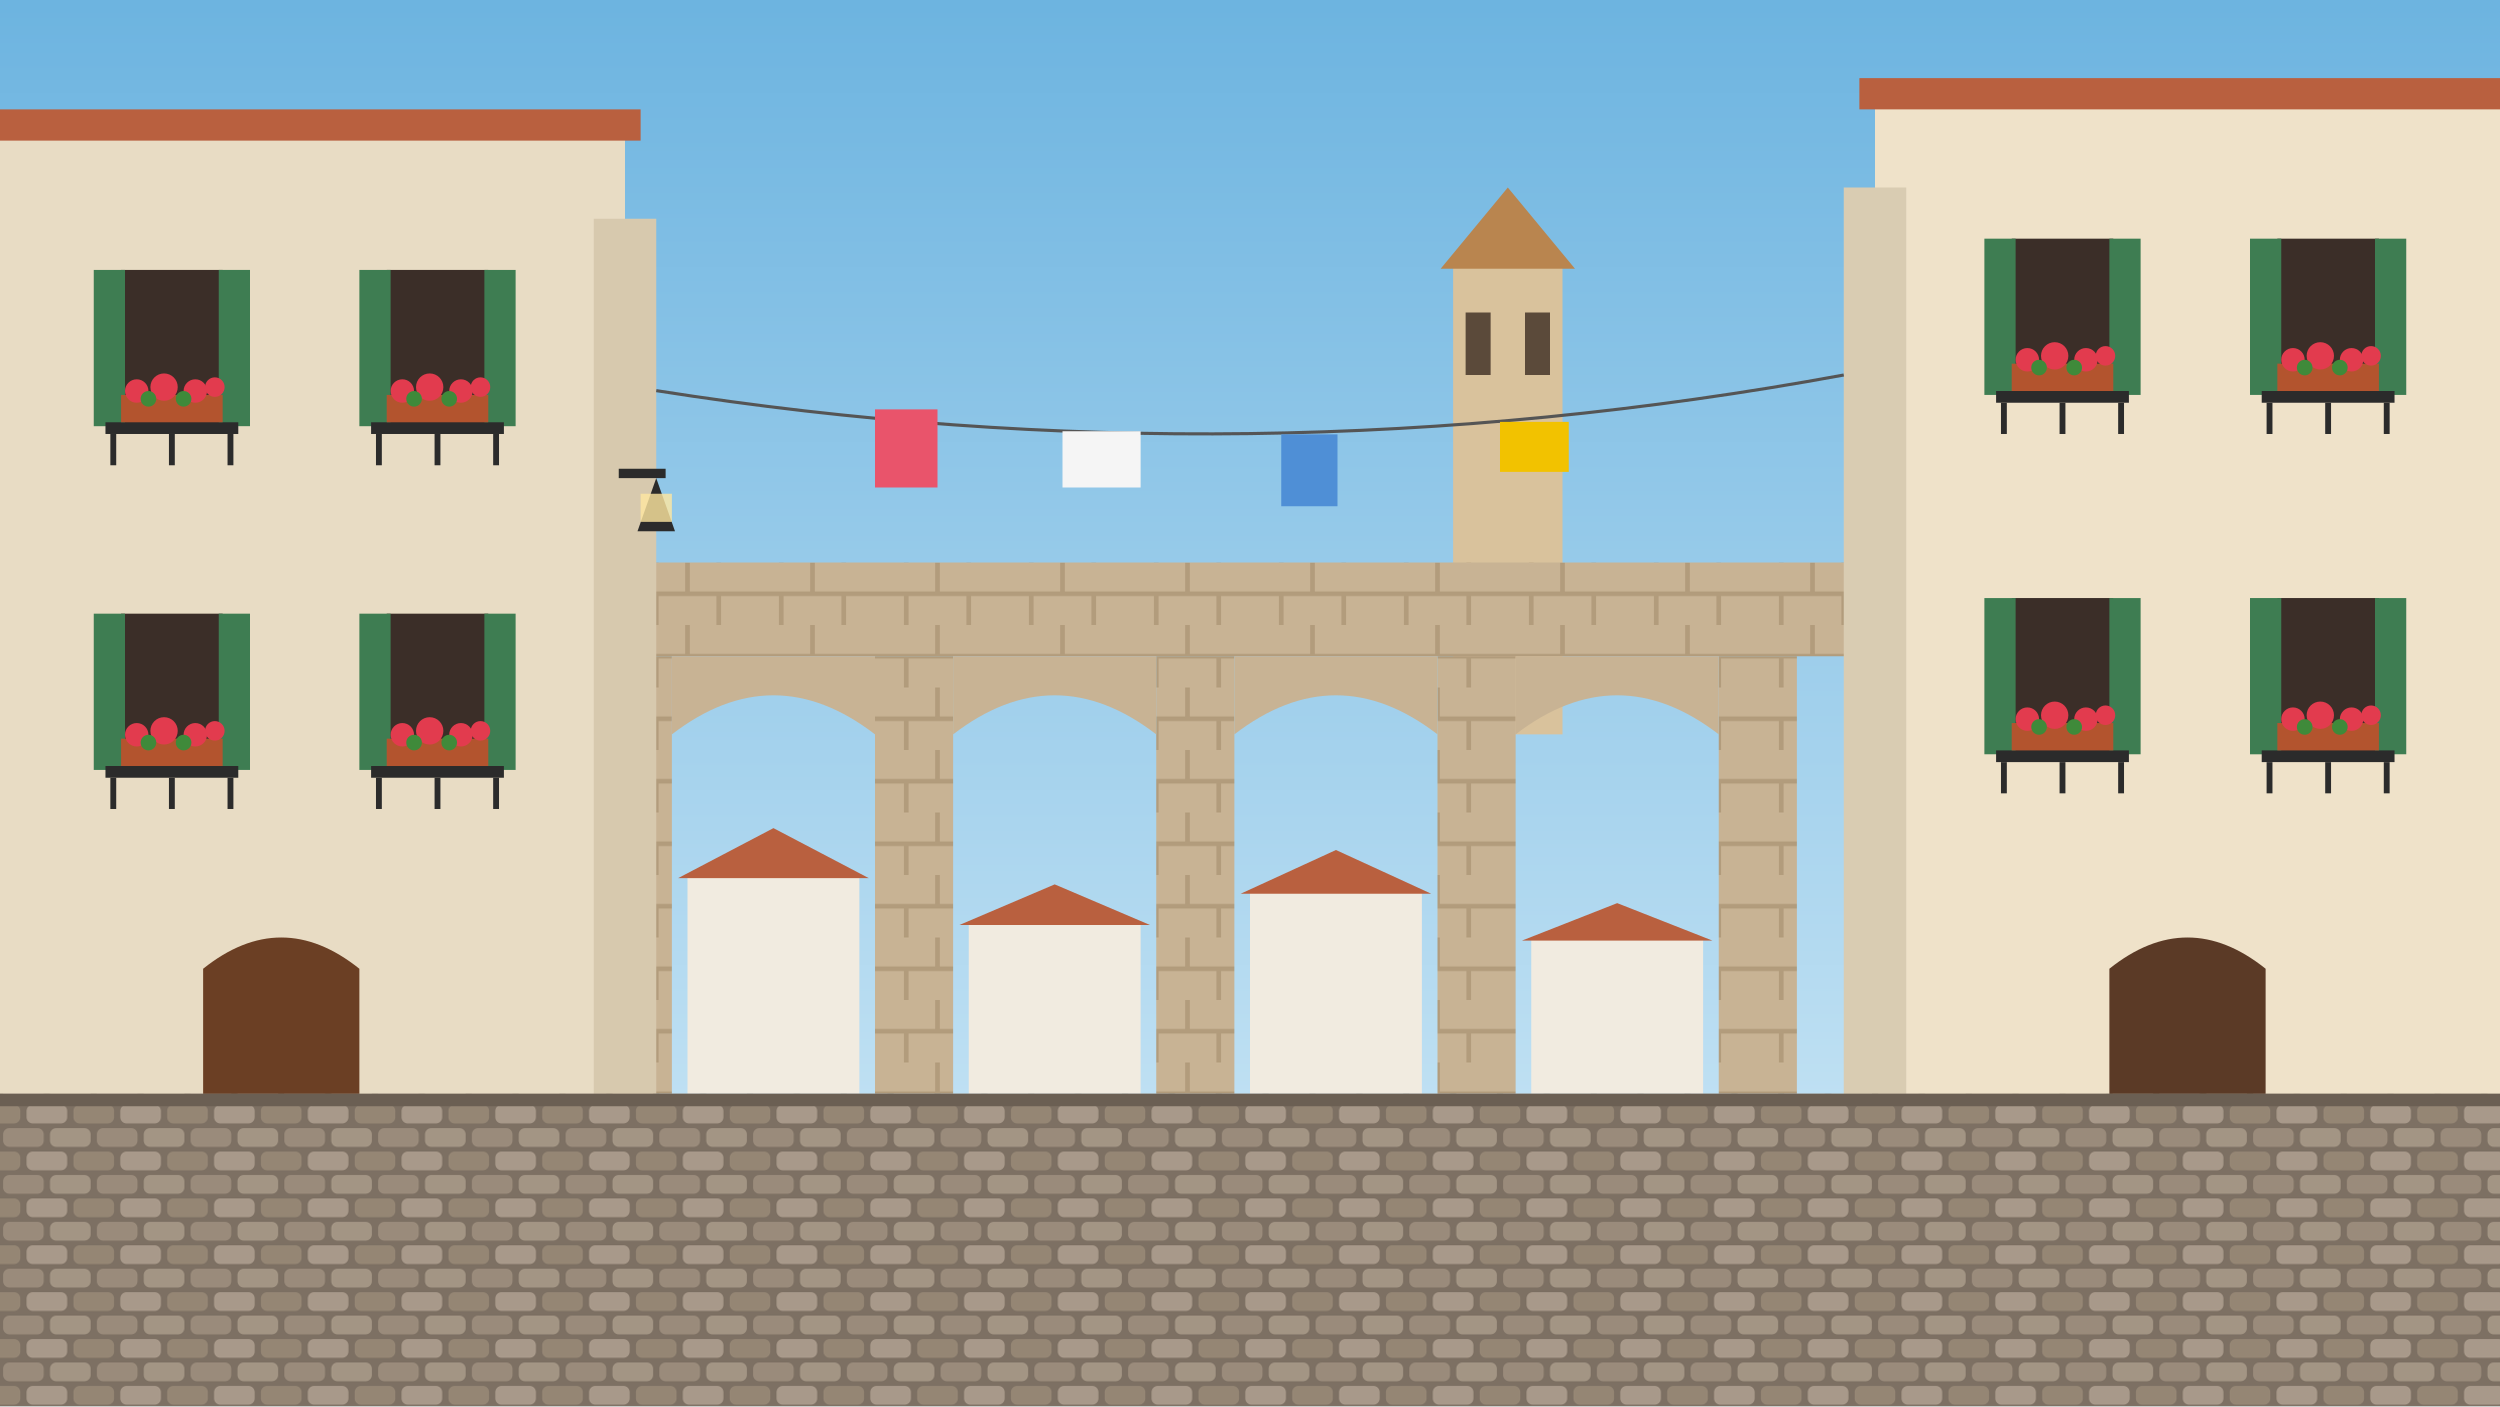
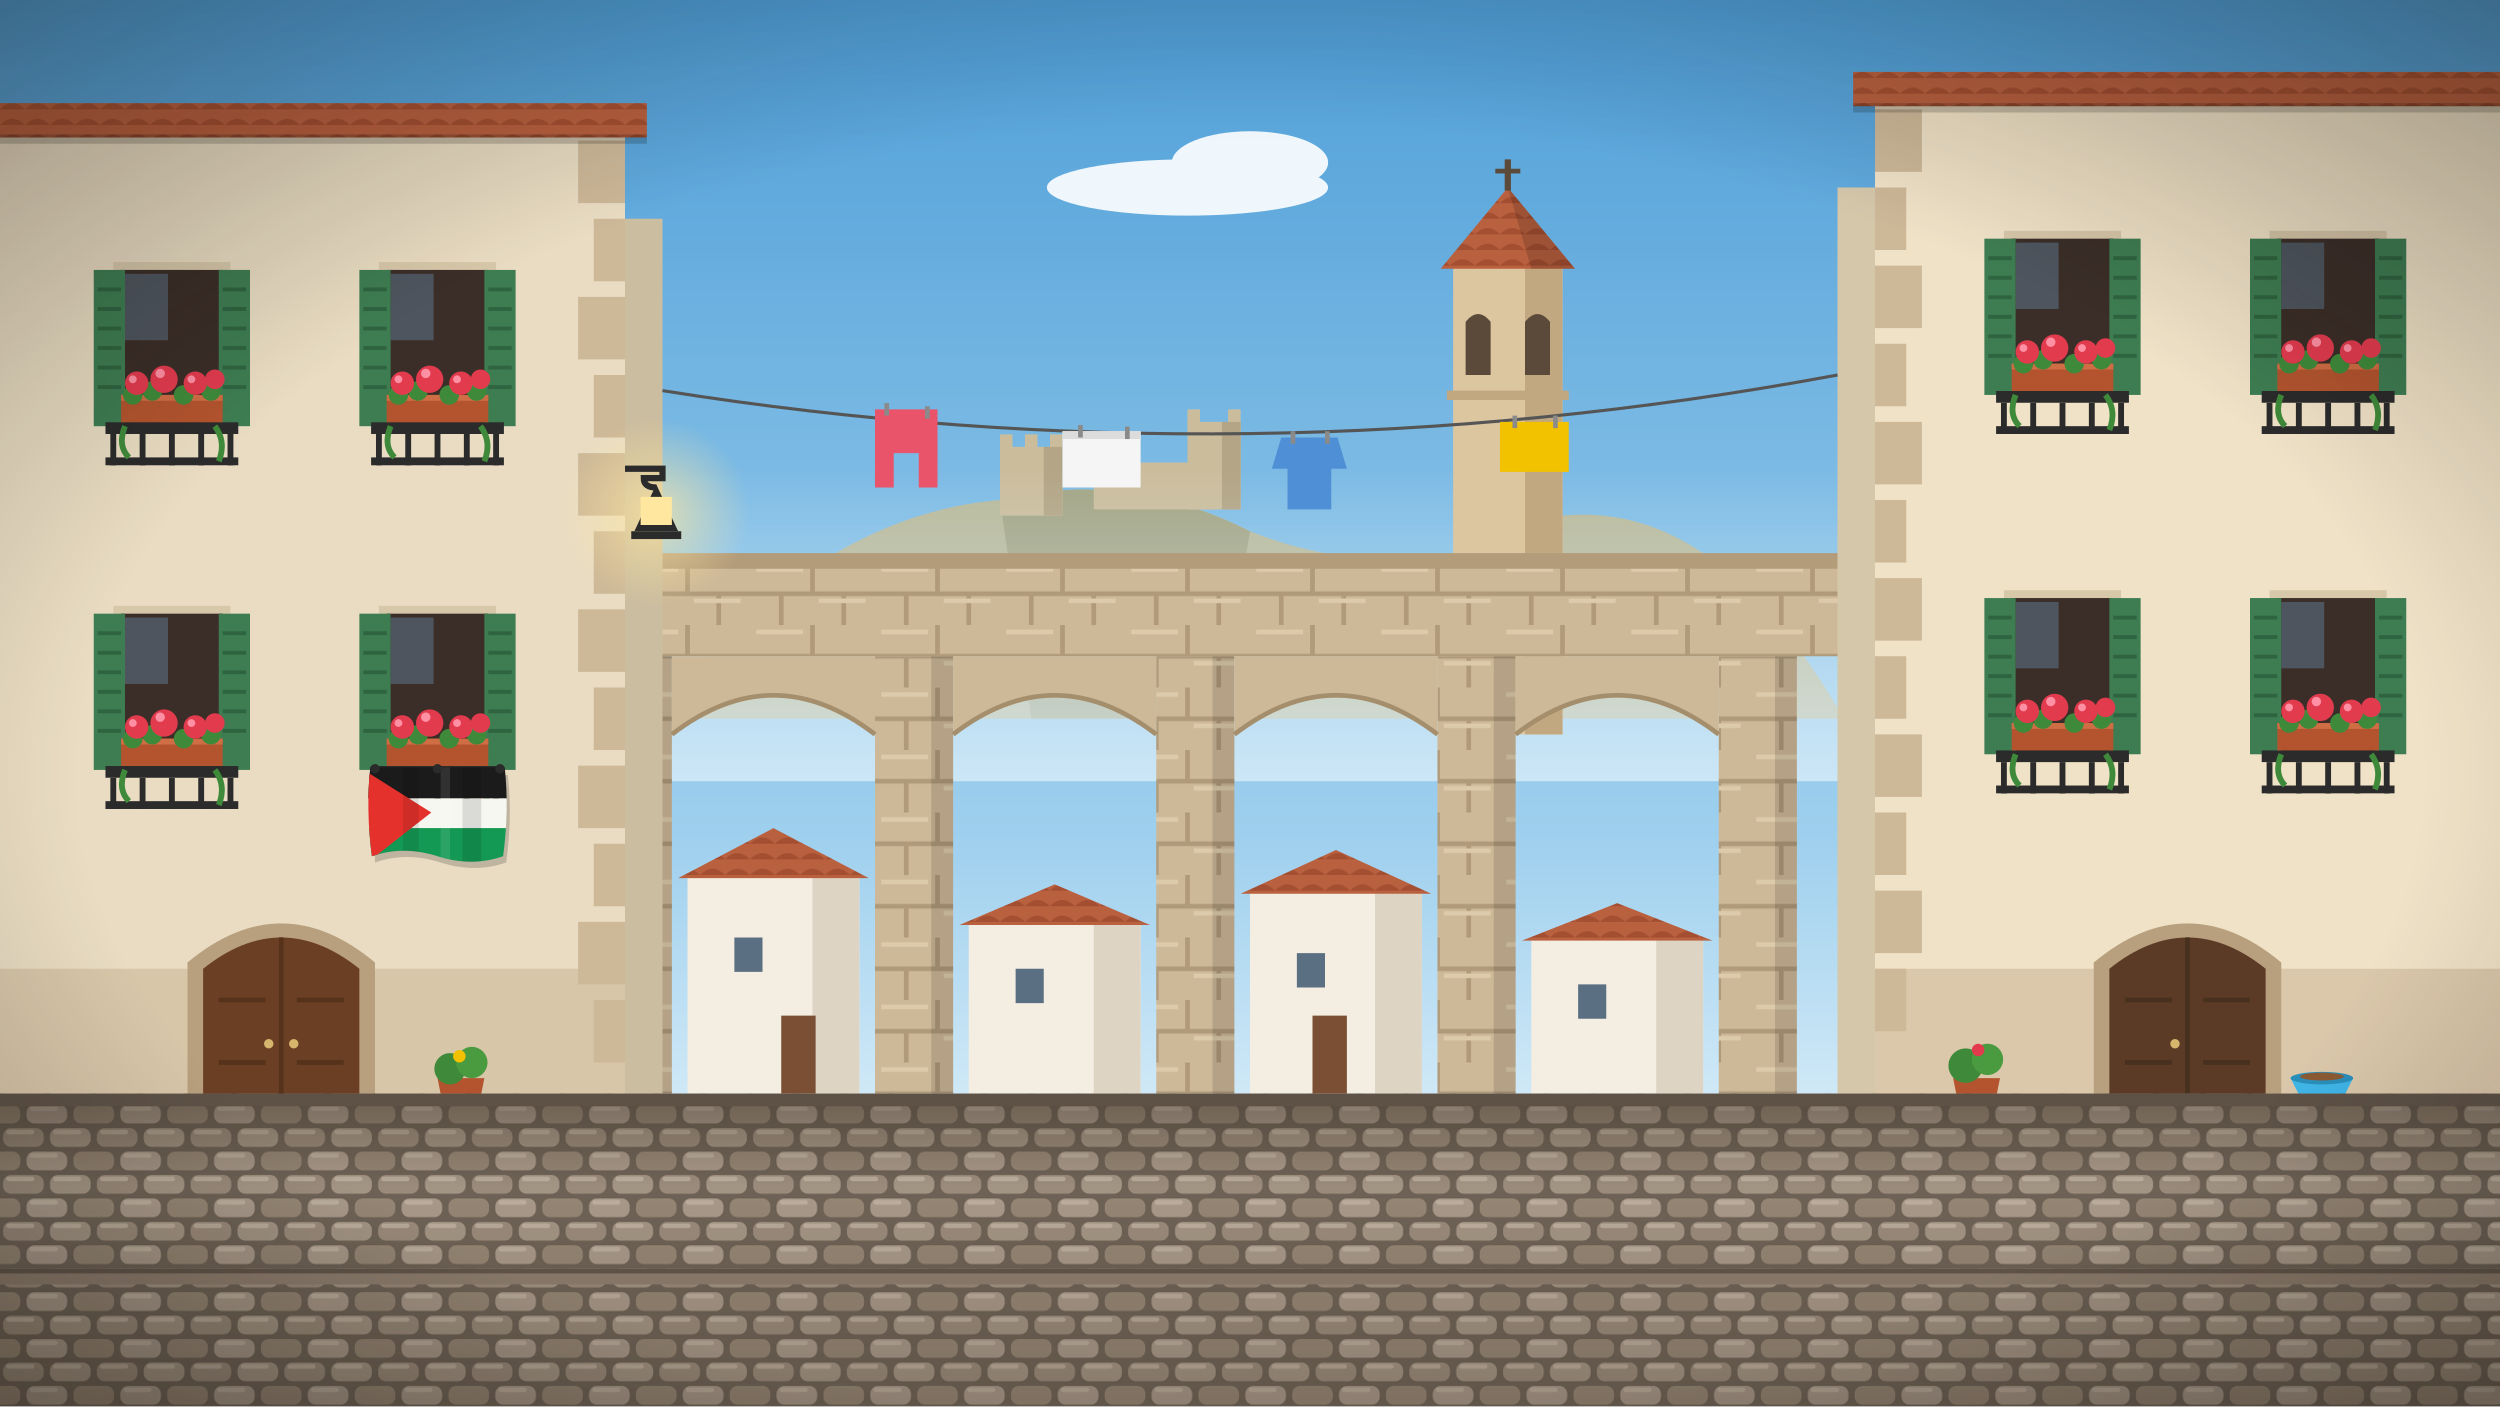
<svg xmlns="http://www.w3.org/2000/svg" viewBox="0 0 1600 900" preserveAspectRatio="xMidYMax slice">
  <defs>
    <linearGradient id="sky" x1="0" y1="0" x2="0" y2="1">
-       <stop offset="0" stop-color="#6db4e0" />
-       <stop offset="1" stop-color="#d5ecf8" />
+       <stop offset="0" stop-color="#4f9fd8" />
+       <stop offset="0.6" stop-color="#9fd0ee" />
+       <stop offset="0.85" stop-color="#e2f2fa" />
+     </linearGradient>
+     <linearGradient id="boira" x1="0" y1="0" x2="0" y2="1">
+       <stop offset="0" stop-color="#e2f2fa" stop-opacity="0" />
+       <stop offset="1" stop-color="#e2f2fa" stop-opacity="0.7" />
    </linearGradient>
    <pattern id="llambordes" width="60" height="30" patternUnits="userSpaceOnUse">
-       <rect width="60" height="30" fill="#7d7063" />
-       <rect x="2" y="2" width="26" height="12" rx="4" fill="#9a8b7b" />
-       <rect x="32" y="2" width="26" height="12" rx="4" fill="#a39584" />
-       <rect x="-13" y="17" width="26" height="12" rx="4" fill="#958674" />
-       <rect x="17" y="17" width="26" height="12" rx="4" fill="#a8998a" />
-       <rect x="47" y="17" width="26" height="12" rx="4" fill="#958674" />
+       <rect width="60" height="30" fill="#6e6256" />
+       <rect x="2" y="2" width="26" height="12" rx="5" fill="#9a8b7b" />
+       <rect x="32" y="2" width="26" height="12" rx="5" fill="#a39584" />
+       <rect x="-13" y="17" width="26" height="12" rx="5" fill="#958674" />
+       <rect x="17" y="17" width="26" height="12" rx="5" fill="#a8998a" />
+       <rect x="47" y="17" width="26" height="12" rx="5" fill="#958674" />
+       <rect x="4" y="3" width="18" height="3" rx="1.5" fill="#b8aa99" />
+       <rect x="34" y="3" width="18" height="3" rx="1.5" fill="#bcae9d" />
+       <rect x="19" y="18" width="18" height="3" rx="1.5" fill="#bcae9d" />
    </pattern>
+     <linearGradient id="carrer" x1="0" y1="0" x2="0" y2="1">
+       <stop offset="0" stop-color="#3a2f25" stop-opacity="0.45" />
+       <stop offset="0.3" stop-color="#3a2f25" stop-opacity="0" />
+       <stop offset="1" stop-color="#3a2f25" stop-opacity="0.25" />
+     </linearGradient>
    <pattern id="pedra" width="80" height="40" patternUnits="userSpaceOnUse">
-       <rect width="80" height="40" fill="#c8b394" />
-       <path d="M0 20 H80 M40 0 V20 M20 20 V40 M60 20 V40" stroke="#b29c7c" stroke-width="3" />
+       <rect width="80" height="40" fill="#cdb898" />
+       <path d="M0 20 H80 M40 0 V20 M20 20 V40 M60 20 V40" stroke="#b09a7a" stroke-width="3" />
+       <rect x="4" y="3" width="30" height="3" fill="#dccaaa" />
+       <rect x="44" y="23" width="30" height="3" fill="#dccaaa" />
    </pattern>
+     <pattern id="teules" width="16" height="10" patternUnits="userSpaceOnUse">
+       <rect width="16" height="10" fill="#b9603f" />
+       <path d="M0 10 Q8 2 16 10" fill="#a44f31" />
+     </pattern>
+     <radialGradient id="llum">
+       <stop offset="0" stop-color="#ffe7a0" stop-opacity="0.7" />
+       <stop offset="1" stop-color="#ffe7a0" stop-opacity="0" />
+     </radialGradient>
+     <radialGradient id="vinyeta" cx="0.5" cy="0.55" r="0.75">
+       <stop offset="0.62" stop-color="#000" stop-opacity="0" />
+       <stop offset="1" stop-color="#1a120a" stop-opacity="0.38" />
+     </radialGradient>
    <symbol id="finestra" viewBox="0 0 80 110">
+       <rect x="10" y="6" width="60" height="88" fill="#d8c8aa" />
      <rect x="14" y="10" width="52" height="80" fill="#3b2e28" />
+       <rect x="16" y="12" width="22" height="34" fill="#5a6f82" opacity="0.6" />
      <rect x="0" y="10" width="16" height="80" fill="#3e7d52" />
      <rect x="64" y="10" width="16" height="80" fill="#3e7d52" />
+       <g stroke="#2f6440" stroke-width="2">
+         <path d="M2 20 H14 M2 30 H14 M2 40 H14 M2 50 H14 M2 60 H14 M2 70 H14 M66 20 H78 M66 30 H78 M66 40 H78 M66 50 H78 M66 60 H78 M66 70 H78" />
+       </g>
      <rect x="6" y="88" width="68" height="6" fill="#2b2b2b" />
      <g stroke="#2b2b2b" stroke-width="3">
        <line x1="10" y1="94" x2="10" y2="110" />
+         <line x1="25" y1="94" x2="25" y2="110" />
        <line x1="40" y1="94" x2="40" y2="110" />
+         <line x1="55" y1="94" x2="55" y2="110" />
        <line x1="70" y1="94" x2="70" y2="110" />
      </g>
+       <rect x="6" y="106" width="68" height="4" fill="#2b2b2b" />
      <rect x="14" y="74" width="52" height="14" fill="#b3542e" />
+       <rect x="14" y="74" width="52" height="3" fill="#cf6d44" />
+       <g fill="#3f8a3a">
+         <circle cx="20" cy="74" r="5" />
+         <circle cx="30" cy="72" r="5" />
+         <circle cx="46" cy="74" r="5" />
+         <circle cx="60" cy="72" r="5" />
+       </g>
      <g fill="#e23b4e">
-         <circle cx="22" cy="72" r="6" />
-         <circle cx="36" cy="70" r="7" />
-         <circle cx="52" cy="72" r="6" />
-         <circle cx="62" cy="70" r="5" />
-       </g>
-       <g fill="#3f8a3a">
-         <circle cx="28" cy="76" r="4" />
-         <circle cx="46" cy="76" r="4" />
-       </g>
+         <circle cx="22" cy="68" r="6" />
+         <circle cx="36" cy="66" r="7" />
+         <circle cx="52" cy="68" r="6" />
+         <circle cx="62" cy="66" r="5" />
+       </g>
+       <g fill="#ff8fa3">
+         <circle cx="20" cy="66" r="2" />
+         <circle cx="34" cy="63" r="2.4" />
+         <circle cx="50" cy="66" r="2" />
+       </g>
+       <path d="M16 90 Q12 100 18 106 M62 90 Q68 98 64 108" stroke="#3f8a3a" stroke-width="3" fill="none" />
    </symbol>
  </defs>
  <rect width="1600" height="900" fill="url(#sky)" />
-   <rect x="930" y="170" width="70" height="300" fill="#d9c29c" />
-   <rect x="938" y="200" width="16" height="40" fill="#5b4a3a" />
-   <rect x="976" y="200" width="16" height="40" fill="#5b4a3a" />
-   <polygon points="922,172 965,120 1008,172" fill="#b9854f" />
+   <g fill="#fff" opacity="0.9">
+     <ellipse cx="760" cy="120" rx="90" ry="18" />
+     <ellipse cx="800" cy="104" rx="50" ry="20" />
+   </g>
+   <path d="M420 460 Q520 330 640 320 Q720 300 800 340 Q900 380 1000 330 Q1100 320 1180 460 Z" fill="#b8b99a" />
+   <path d="M640 320 Q720 300 800 340 L780 460 L660 460 Z" fill="#a3a585" />
+   <g fill="#cbbd9c">
+     <rect x="640" y="286" width="40" height="44" />
+     <rect x="700" y="296" width="80" height="30" />
+     <rect x="760" y="270" width="34" height="56" />
+   </g>
+   <g fill="#cbbd9c">
+     <rect x="640" y="278" width="8" height="10" />
+     <rect x="656" y="278" width="8" height="10" />
+     <rect x="672" y="278" width="8" height="10" />
+     <rect x="760" y="262" width="8" height="10" />
+     <rect x="786" y="262" width="8" height="10" />
+   </g>
+   <g fill="#b3a585">
+     <rect x="668" y="286" width="12" height="44" />
+     <rect x="782" y="270" width="12" height="56" />
+   </g>
+   <rect y="300" width="1600" height="200" fill="url(#boira)" />
+   <rect x="930" y="170" width="70" height="300" fill="#dcc6a0" />
+   <rect x="976" y="170" width="24" height="300" fill="#c1a881" />
+   <rect x="926" y="250" width="78" height="6" fill="#c1a881" />
+   <path d="M938 240 V206 Q946 196 954 206 V240 Z M976 240 V206 Q984 196 992 206 V240 Z" fill="#5b4a3a" />
+   <polygon points="922,172 965,120 1008,172" fill="url(#teules)" />
+   <polygon points="965,120 1008,172 980,172" fill="#000" opacity="0.15" />
+   <rect x="963" y="102" width="4" height="20" fill="#5b4a3a" />
+   <rect x="957" y="108" width="16" height="3" fill="#5b4a3a" />
  <rect x="380" y="360" width="840" height="60" fill="url(#pedra)" />
+   <rect x="380" y="354" width="840" height="10" fill="#b39c7a" />
  <g fill="url(#pedra)">
    <rect x="380" y="420" width="50" height="280" />
    <rect x="560" y="420" width="50" height="280" />
    <rect x="740" y="420" width="50" height="280" />
    <rect x="920" y="420" width="50" height="280" />
    <rect x="1100" y="420" width="50" height="280" />
  </g>
-   <g fill="#c8b394">
+   <g fill="#000" opacity="0.12">
+     <rect x="416" y="420" width="14" height="280" />
+     <rect x="596" y="420" width="14" height="280" />
+     <rect x="776" y="420" width="14" height="280" />
+     <rect x="956" y="420" width="14" height="280" />
+     <rect x="1136" y="420" width="14" height="280" />
+   </g>
+   <g fill="#cdb898">
    <path d="M430 420 H560 V470 Q495 420 430 470 Z" />
    <path d="M610 420 H740 V470 Q675 420 610 470 Z" />
    <path d="M790 420 H920 V470 Q855 420 790 470 Z" />
    <path d="M970 420 H1100 V470 Q1035 420 970 470 Z" />
  </g>
-   <g fill="#f1ebe0">
+   <g stroke="#a58e6c" stroke-width="3" fill="none">
+     <path d="M430 470 Q495 420 560 470" />
+     <path d="M610 470 Q675 420 740 470" />
+     <path d="M790 470 Q855 420 920 470" />
+     <path d="M970 470 Q1035 420 1100 470" />
+   </g>
+   <g fill="#f3ede2">
    <rect x="440" y="560" width="110" height="140" />
    <rect x="620" y="590" width="110" height="110" />
    <rect x="800" y="570" width="110" height="130" />
    <rect x="980" y="600" width="110" height="100" />
  </g>
-   <g fill="#b9603f">
+   <g fill="#ddd4c4">
+     <rect x="520" y="560" width="30" height="140" />
+     <rect x="700" y="590" width="30" height="110" />
+     <rect x="880" y="570" width="30" height="130" />
+     <rect x="1060" y="600" width="30" height="100" />
+   </g>
+   <g fill="url(#teules)">
    <polygon points="434,562 495,530 556,562" />
    <polygon points="614,592 675,566 736,592" />
    <polygon points="794,572 855,544 916,572" />
    <polygon points="974,602 1035,578 1096,602" />
  </g>
-   <rect x="0" y="80" width="400" height="640" fill="#e8dcc4" />
-   <rect x="1200" y="60" width="400" height="660" fill="#efe2c9" />
-   <rect x="380" y="140" width="40" height="580" fill="#d7c9ae" />
-   <rect x="1180" y="120" width="40" height="600" fill="#d9ccb2" />
-   <rect x="0" y="70" width="410" height="20" fill="#b9603f" />
-   <rect x="1190" y="50" width="410" height="20" fill="#b9603f" />
+   <g fill="#5b6f82">
+     <rect x="470" y="600" width="18" height="22" />
+     <rect x="650" y="620" width="18" height="22" />
+     <rect x="830" y="610" width="18" height="22" />
+     <rect x="1010" y="630" width="18" height="22" />
+   </g>
+   <g fill="#7a4f33">
+     <rect x="500" y="650" width="22" height="50" />
+     <rect x="840" y="650" width="22" height="50" />
+   </g>
+   <rect x="0" y="80" width="400" height="640" fill="#e9dcc2" />
+   <rect x="1200" y="60" width="400" height="660" fill="#f0e2c7" />
+   <g fill="#cdb898">
+     <rect x="370" y="90" width="30" height="40" />
+     <rect x="380" y="140" width="20" height="40" />
+     <rect x="370" y="190" width="30" height="40" />
+     <rect x="380" y="240" width="20" height="40" />
+     <rect x="370" y="290" width="30" height="40" />
+     <rect x="380" y="340" width="20" height="40" />
+     <rect x="370" y="390" width="30" height="40" />
+     <rect x="380" y="440" width="20" height="40" />
+     <rect x="370" y="490" width="30" height="40" />
+     <rect x="380" y="540" width="20" height="40" />
+     <rect x="370" y="590" width="30" height="40" />
+     <rect x="380" y="640" width="20" height="40" />
+     <rect x="1200" y="70" width="30" height="40" />
+     <rect x="1200" y="120" width="20" height="40" />
+     <rect x="1200" y="170" width="30" height="40" />
+     <rect x="1200" y="220" width="20" height="40" />
+     <rect x="1200" y="270" width="30" height="40" />
+     <rect x="1200" y="320" width="20" height="40" />
+     <rect x="1200" y="370" width="30" height="40" />
+     <rect x="1200" y="420" width="20" height="40" />
+     <rect x="1200" y="470" width="30" height="40" />
+     <rect x="1200" y="520" width="20" height="40" />
+     <rect x="1200" y="570" width="30" height="40" />
+     <rect x="1200" y="620" width="20" height="40" />
+   </g>
+   <rect x="400" y="140" width="24" height="580" fill="#cbbd9f" />
+   <rect x="1176" y="120" width="24" height="600" fill="#d5c7aa" />
+   <rect x="0" y="66" width="414" height="22" fill="url(#teules)" />
+   <rect x="0" y="86" width="414" height="6" fill="#000" opacity="0.18" />
+   <rect x="1186" y="46" width="414" height="22" fill="url(#teules)" />
+   <rect x="1186" y="66" width="414" height="6" fill="#000" opacity="0.18" />
  <use href="#finestra" x="60" y="160" width="100" height="138" />
  <use href="#finestra" x="230" y="160" width="100" height="138" />
  <use href="#finestra" x="60" y="380" width="100" height="138" />
  <use href="#finestra" x="230" y="380" width="100" height="138" />
  <use href="#finestra" x="1270" y="140" width="100" height="138" />
  <use href="#finestra" x="1440" y="140" width="100" height="138" />
  <use href="#finestra" x="1270" y="370" width="100" height="138" />
  <use href="#finestra" x="1440" y="370" width="100" height="138" />
-   <path d="M130 720 V620 Q180 580 230 620 V720 Z" fill="#6b3f24" />
-   <path d="M1350 720 V620 Q1400 580 1450 620 V720 Z" fill="#5b3a26" />
-   <path d="M420 250 Q800 310 1180 240" stroke="#555" stroke-width="2" fill="none" />
-   <g>
-     <rect x="560" y="262" width="40" height="50" fill="#e9546b" />
+   <g>
+     <clipPath id="bandera">
+       <path d="M237 491 H323 Q326 518 322 548 Q302 555 280 548 Q258 541 238 548 Q234 518 237 491 Z" />
+     </clipPath>
+     <path d="M239 496 H325 Q328 522 324 552 Q304 559 282 552 Q260 545 240 552 Z" fill="#000" opacity="0.18" />
+     <g clip-path="url(#bandera)">
+       <rect x="230" y="491" width="100" height="20" fill="#1b1b1b" />
+       <rect x="230" y="511" width="100" height="19" fill="#f7f7f2" />
+       <rect x="230" y="530" width="100" height="26" fill="#149954" />
+       <polygon points="230,491 276,520 230,556" fill="#e4312b" />
+       <rect x="258" y="491" width="10" height="70" fill="#000" opacity="0.1" />
+       <rect x="296" y="491" width="12" height="70" fill="#000" opacity="0.12" />
+       <rect x="282" y="491" width="6" height="70" fill="#fff" opacity="0.1" />
+     </g>
+     <g fill="#2b2b2b">
+       <circle cx="240" cy="492" r="3" />
+       <circle cx="280" cy="492" r="3" />
+       <circle cx="320" cy="492" r="3" />
+     </g>
+   </g>
+   <rect x="0" y="620" width="400" height="100" fill="#cdb898" opacity="0.6" />
+   <rect x="1200" y="620" width="400" height="100" fill="#cdb898" opacity="0.6" />
+   <g>
+     <path d="M120 720 V616 Q180 566 240 616 V720 Z" fill="#b8a07e" />
+     <path d="M130 720 V620 Q180 580 230 620 V720 Z" fill="#6b3f24" />
+     <g stroke="#56321b" stroke-width="3">
+       <line x1="180" y1="600" x2="180" y2="720" />
+       <path d="M140 640 H170 M190 640 H220 M140 680 H170 M190 680 H220" />
+     </g>
+     <circle cx="172" cy="668" r="3" fill="#d6b56d" />
+     <circle cx="188" cy="668" r="3" fill="#d6b56d" />
+   </g>
+   <g>
+     <path d="M1340 720 V616 Q1400 566 1460 616 V720 Z" fill="#b8a07e" />
+     <path d="M1350 720 V620 Q1400 580 1450 620 V720 Z" fill="#5b3a26" />
+     <g stroke="#48301f" stroke-width="3">
+       <line x1="1400" y1="600" x2="1400" y2="720" />
+       <path d="M1360 640 H1390 M1410 640 H1440 M1360 680 H1390 M1410 680 H1440" />
+     </g>
+     <circle cx="1392" cy="668" r="3" fill="#d6b56d" />
+     <path d="M1466 690 H1506 L1500 702 H1472 Z" fill="#3fb6e8" />
+     <ellipse cx="1486" cy="690" rx="20" ry="4" fill="#2a8fbb" />
+     <ellipse cx="1486" cy="689" rx="14" ry="2.5" fill="#8a5a33" />
+   </g>
+   <g>
+     <path d="M280 690 L310 690 L304 720 L286 720 Z" fill="#b3542e" />
+     <circle cx="288" cy="684" r="10" fill="#3f8a3a" />
+     <circle cx="302" cy="680" r="10" fill="#4a9a3f" />
+     <circle cx="294" cy="676" r="4" fill="#f2c200" />
+     <path d="M1250 690 L1280 690 L1274 720 L1256 720 Z" fill="#b3542e" />
+     <circle cx="1258" cy="682" r="11" fill="#3f8a3a" />
+     <circle cx="1272" cy="678" r="10" fill="#4a9a3f" />
+     <circle cx="1266" cy="672" r="4" fill="#e23b4e" />
+   </g>
+   <path d="M424 250 Q800 310 1176 240" stroke="#555" stroke-width="2" fill="none" />
+   <g>
+     <path d="M560 262 H600 V312 H588 V290 H572 V312 H560 Z" fill="#e9546b" />
    <rect x="680" y="276" width="50" height="36" fill="#f5f5f5" />
-     <rect x="820" y="278" width="36" height="46" fill="#4f8fd6" />
+     <rect x="680" y="276" width="50" height="5" fill="#dcdcdc" />
+     <path d="M820 280 H856 L862 300 H852 V326 H824 V300 H814 Z" fill="#4f8fd6" />
    <rect x="960" y="270" width="44" height="32" fill="#f2c200" />
-   </g>
-   <rect x="396" y="300" width="30" height="6" fill="#2b2b2b" />
-   <path d="M420 306 L408 340 L432 340 Z" fill="#2b2b2b" />
-   <rect x="410" y="316" width="20" height="18" fill="#ffe7a0" opacity="0.8" />
+     <g fill="#8a8a8a">
+       <rect x="566" y="258" width="3" height="8" />
+       <rect x="592" y="260" width="3" height="8" />
+       <rect x="690" y="272" width="3" height="8" />
+       <rect x="720" y="273" width="3" height="8" />
+       <rect x="826" y="276" width="3" height="8" />
+       <rect x="848" y="276" width="3" height="8" />
+       <rect x="968" y="266" width="3" height="8" />
+       <rect x="994" y="266" width="3" height="8" />
+     </g>
+   </g>
+   <circle cx="420" cy="328" r="60" fill="url(#llum)" />
+   <path d="M400 300 H424 V306 H412 Q412 312 420 312" stroke="#2b2b2b" stroke-width="4" fill="none" />
+   <path d="M420 310 L406 340 L434 340 Z" fill="#2b2b2b" />
+   <rect x="410" y="318" width="20" height="18" fill="#ffe7a0" />
+   <rect x="404" y="340" width="32" height="5" fill="#2b2b2b" />
  <rect y="700" width="1600" height="200" fill="url(#llambordes)" />
-   <rect y="700" width="1600" height="8" fill="#6b5f53" />
+   <rect y="700" width="1600" height="200" fill="url(#carrer)" />
+   <rect y="700" width="1600" height="8" fill="#5e5247" />
+   <rect y="812" width="1600" height="10" fill="#857667" />
+   <rect y="812" width="1600" height="3" fill="#5e5247" />
+   <rect width="1600" height="900" fill="url(#vinyeta)" />
</svg>
